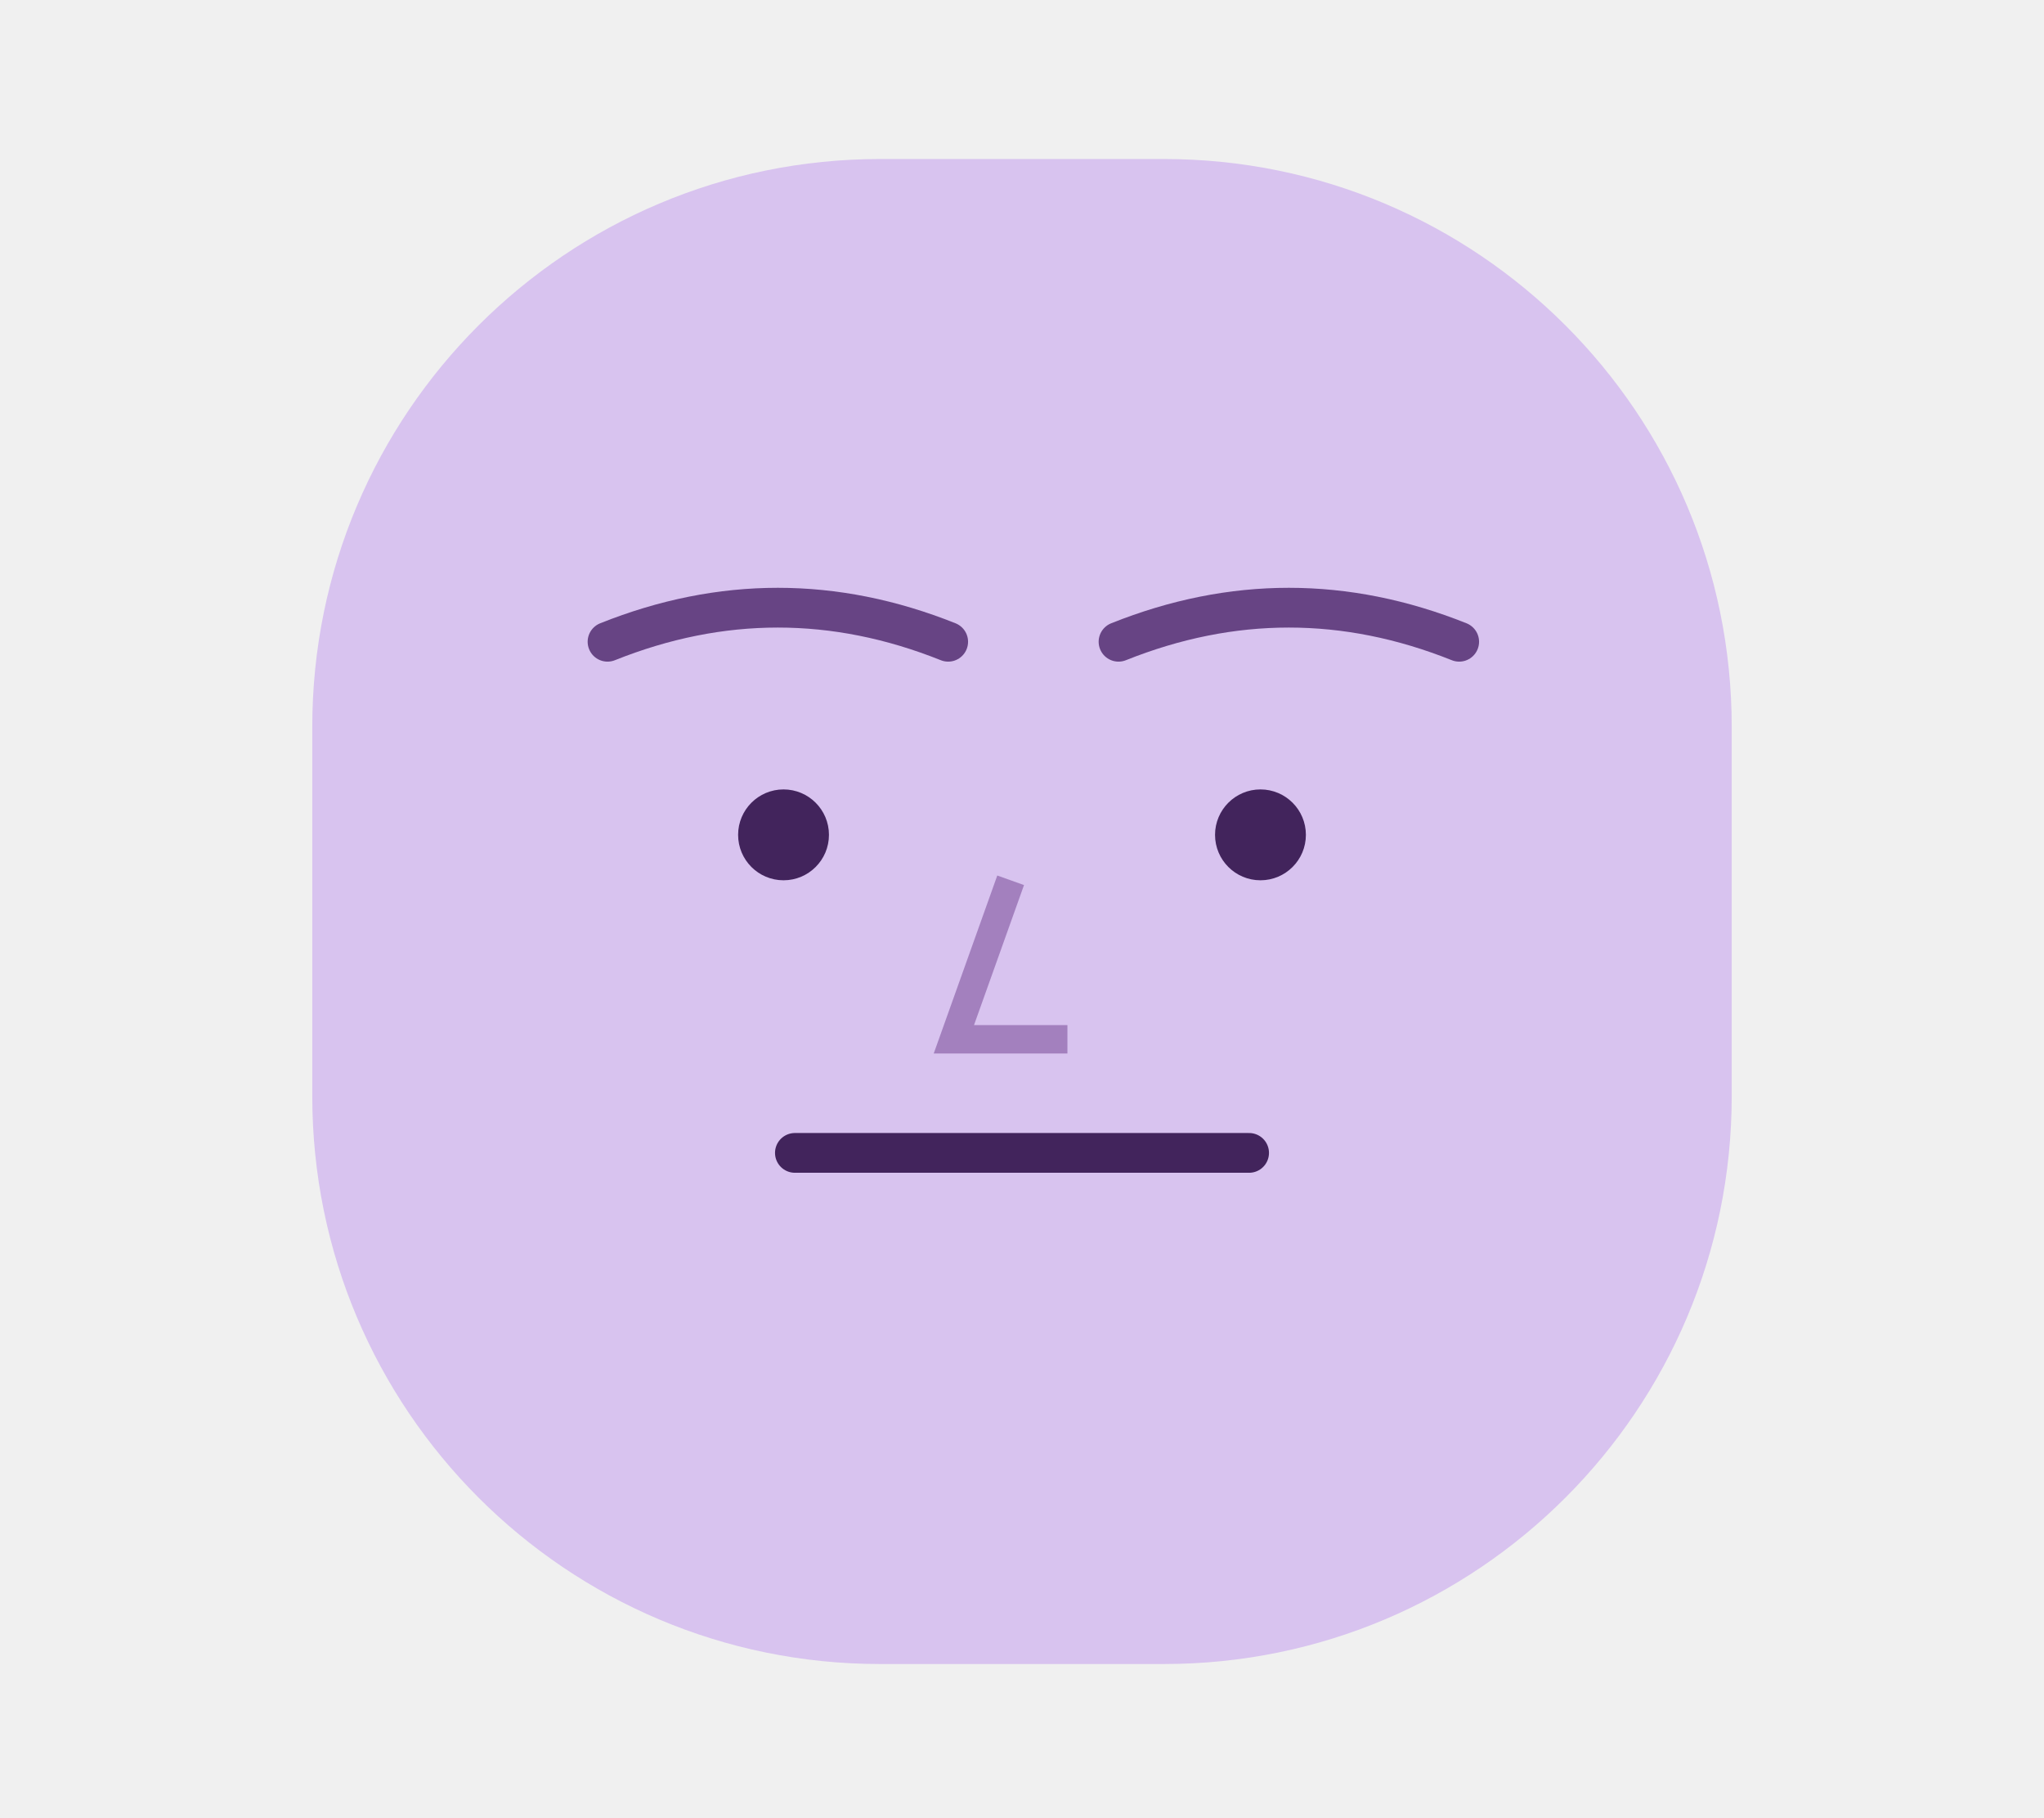
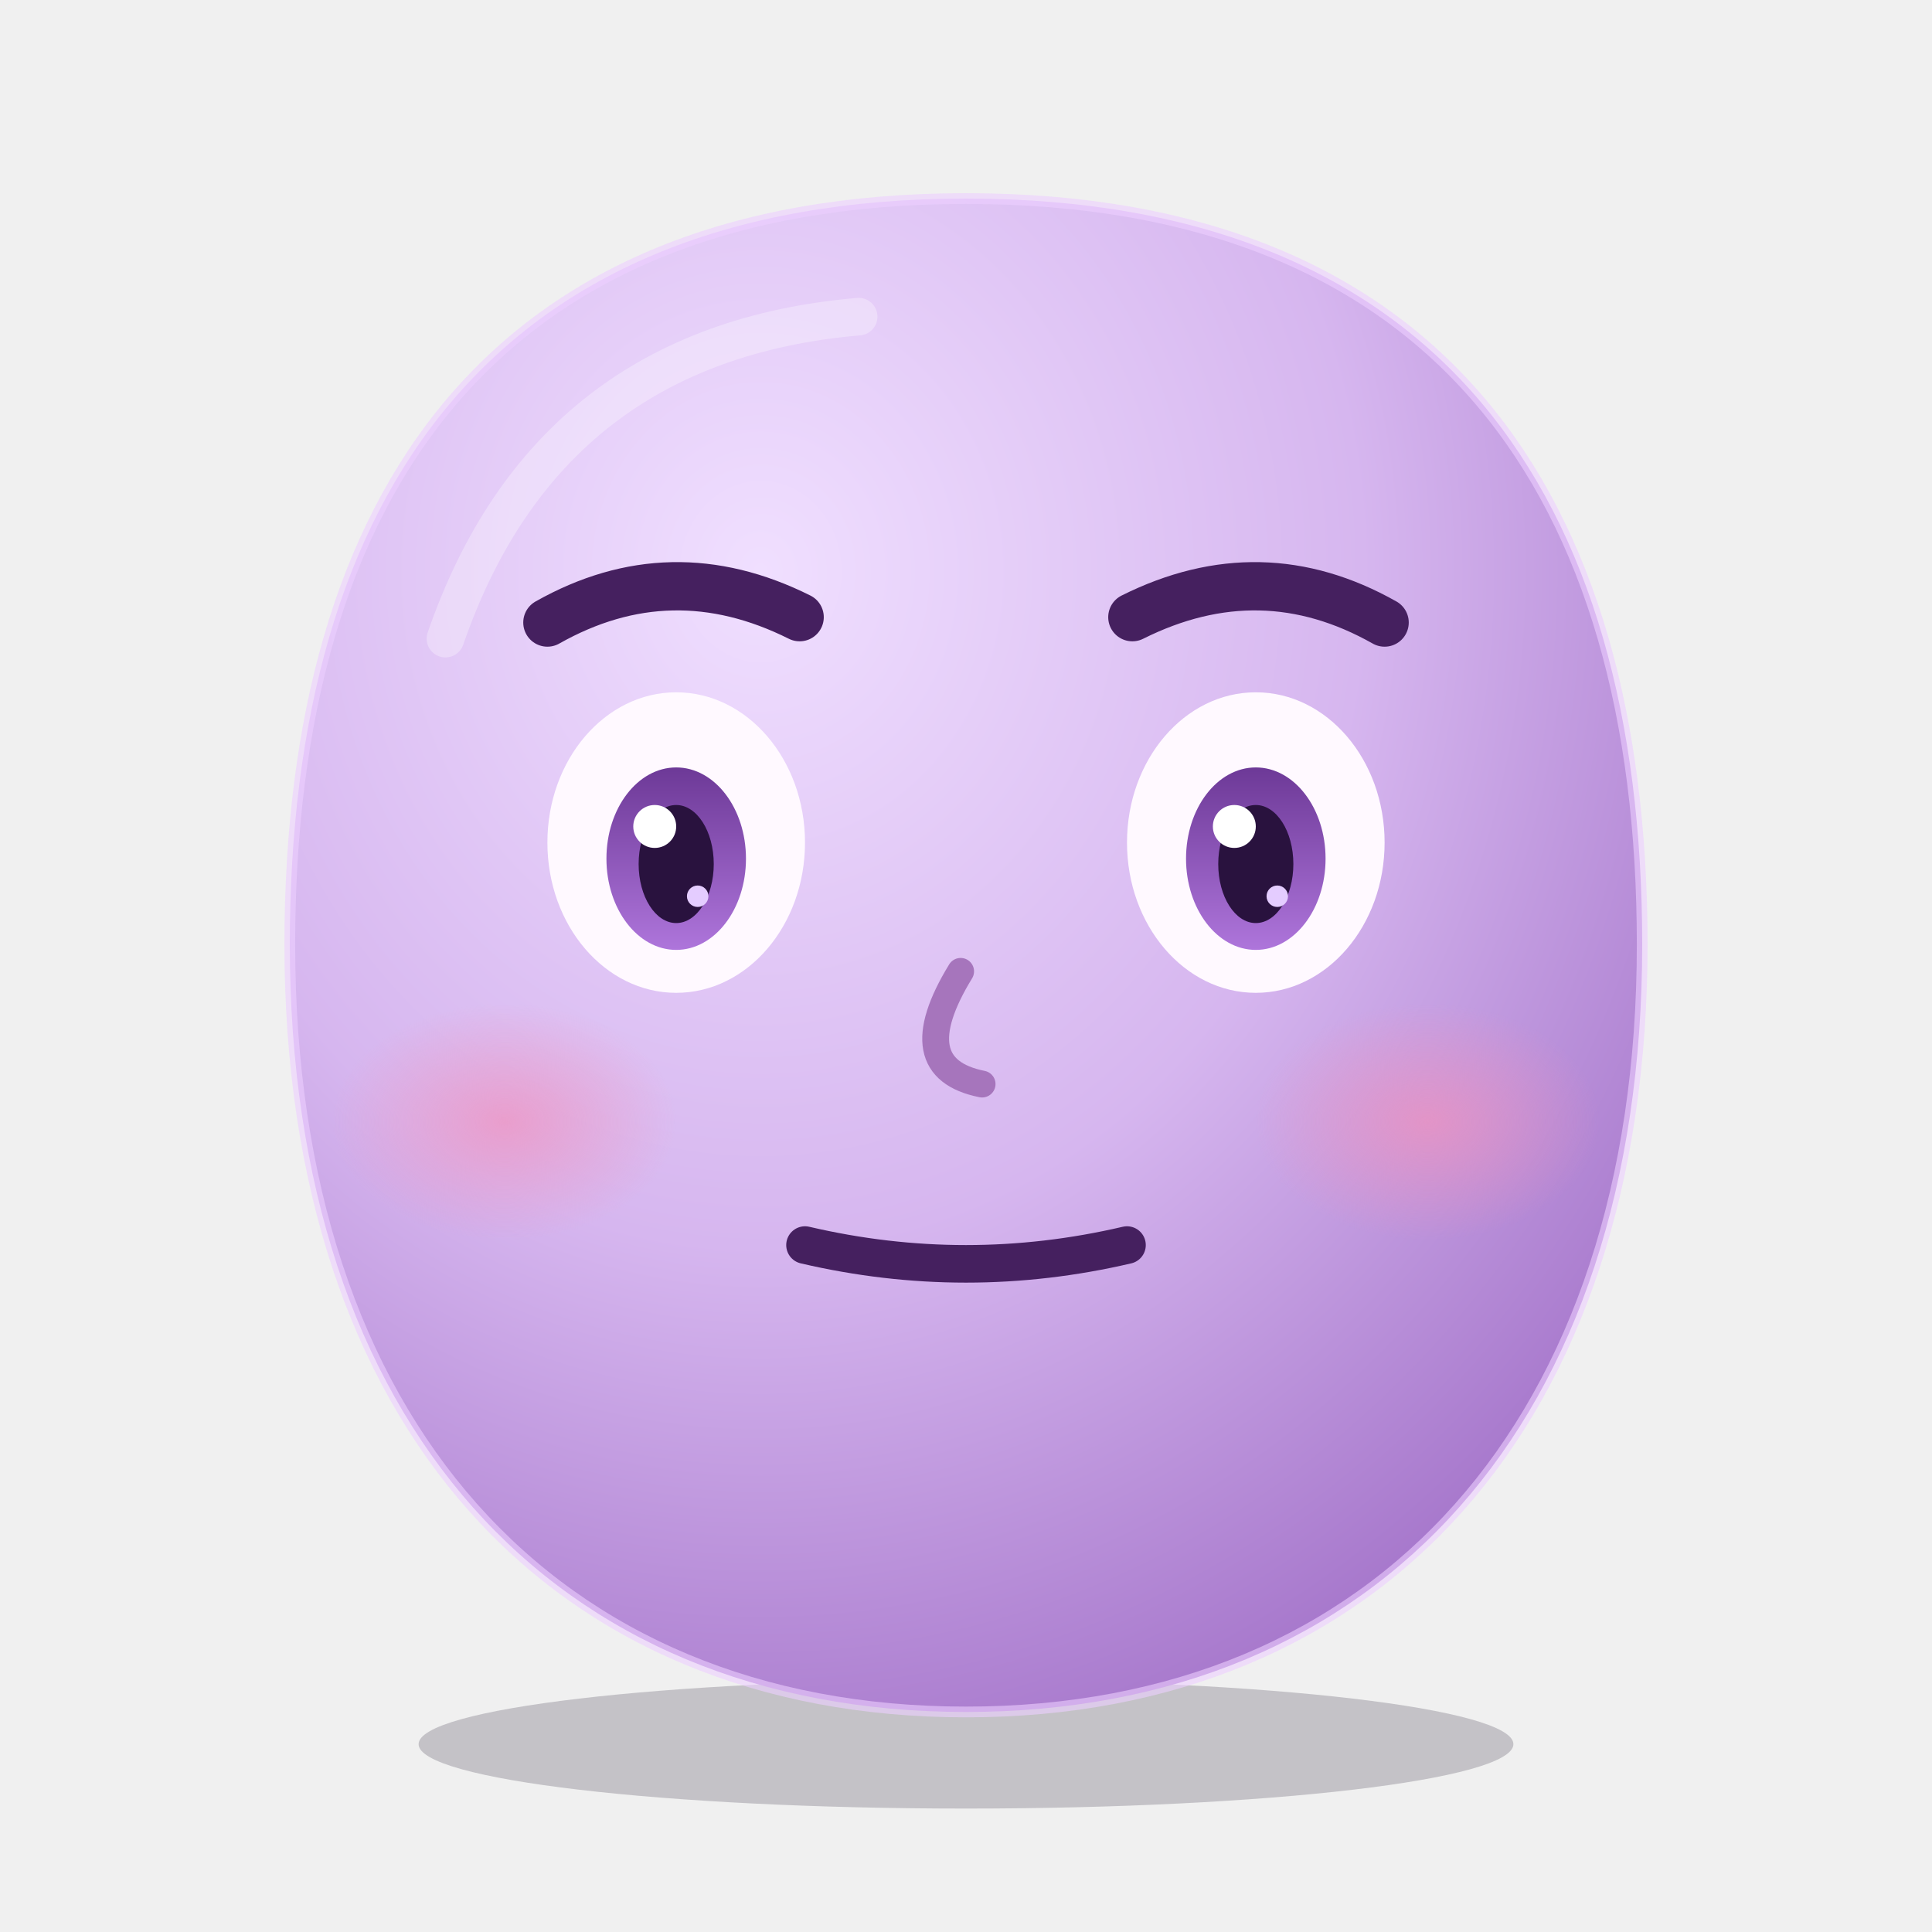
- <svg xmlns="http://www.w3.org/2000/svg" viewBox="0 0 360 320">
-   <rect x="55" y="28" width="250" height="265" rx="100" fill="#d8c3ef" />
-   <path d="M107 113q30-12 60 0M197 113q30-12 60 0" fill="none" stroke="#674484" stroke-width="7" stroke-linecap="round" />
-   <g fill="#42245c">
-     <circle cx="138" cy="147" r="8" />
-     <circle cx="222" cy="147" r="8" />
-   </g>
-   <g fill="none" stroke="#42245c" stroke-width="7" stroke-linecap="round">
-     <path d="M140 203h80" />
-   </g>
-   <path d="M178 155l-10 28h20" fill="none" stroke="#a380be" stroke-width="5" />
+ <svg xmlns="http://www.w3.org/2000/svg" viewBox="0 0 360 360" role="img" aria-labelledby="title">
+   <defs>
+     <radialGradient id="skin" cx="35%" cy="25%" r="80%">
+       <stop stop-color="#f0dfff" />
+       <stop offset=".55" stop-color="#d6b6ef" />
+       <stop offset="1" stop-color="#a778cc" />
+     </radialGradient>
+     <radialGradient id="blush">
+       <stop stop-color="#f192bd" stop-opacity=".7" />
+       <stop offset="1" stop-color="#f192bd" stop-opacity="0" />
+     </radialGradient>
+     <linearGradient id="iris" x2="0" y2="1">
+       <stop stop-color="#6d3997" />
+       <stop offset="1" stop-color="#ae75db" />
+     </linearGradient>
+     <linearGradient id="heart" x2=".7" y2="1">
+       <stop stop-color="#ff995b" />
+       <stop offset=".5" stop-color="#f75398" />
+       <stop offset="1" stop-color="#ba46bd" />
+     </linearGradient>
+   </defs>
+   <ellipse cx="180" cy="325" rx="102" ry="12" fill="#120a21" opacity=".2" />
+   <path d="M180 37 C92 37 54 92 54 176 C54 265 103 319 180 319 C257 319 306 265 306 176 C306 92 268 37 180 37Z" fill="url(#skin)" stroke="#eccfff" stroke-opacity=".6" stroke-width="2" />
+   <path d="M83 119 Q102 64 160 59" fill="none" stroke="#fff" stroke-opacity=".3" stroke-width="7" stroke-linecap="round" />
+   <ellipse cx="94" cy="209" rx="32" ry="22" fill="url(#blush)" />
+   <ellipse cx="266" cy="209" rx="32" ry="22" fill="url(#blush)" />
+   <path d="M179 181 Q168 199 183 202" fill="none" stroke="#a675bc" stroke-width="5" stroke-linecap="round" />
+   <path d="M102 116 Q125 103 149 115" fill="none" stroke="#45205f" stroke-width="9" stroke-linecap="round" stroke-linejoin="round" />
+   <path d="M211 115 Q235 103 258 116" fill="none" stroke="#45205f" stroke-width="9" stroke-linecap="round" stroke-linejoin="round" />
+   <ellipse cx="126" cy="157" rx="24" ry="28" fill="#fff9ff" />
+   <ellipse cx="126" cy="160" rx="13" ry="17" fill="url(#iris)" />
+   <ellipse cx="126" cy="161" rx="7" ry="11" fill="#29123e" />
+   <circle cx="122" cy="154" r="4" fill="white" />
+   <circle cx="130" cy="167" r="2" fill="#e4ccff" />
+   <ellipse cx="234" cy="157" rx="24" ry="28" fill="#fff9ff" />
+   <ellipse cx="234" cy="160" rx="13" ry="17" fill="url(#iris)" />
+   <ellipse cx="234" cy="161" rx="7" ry="11" fill="#29123e" />
+   <circle cx="230" cy="154" r="4" fill="white" />
+   <circle cx="238" cy="167" r="2" fill="#e4ccff" />
+   <path d="M150 232 Q180 239 210 232" fill="none" stroke="#45205f" stroke-width="7" stroke-linecap="round" stroke-linejoin="round" />
</svg>
